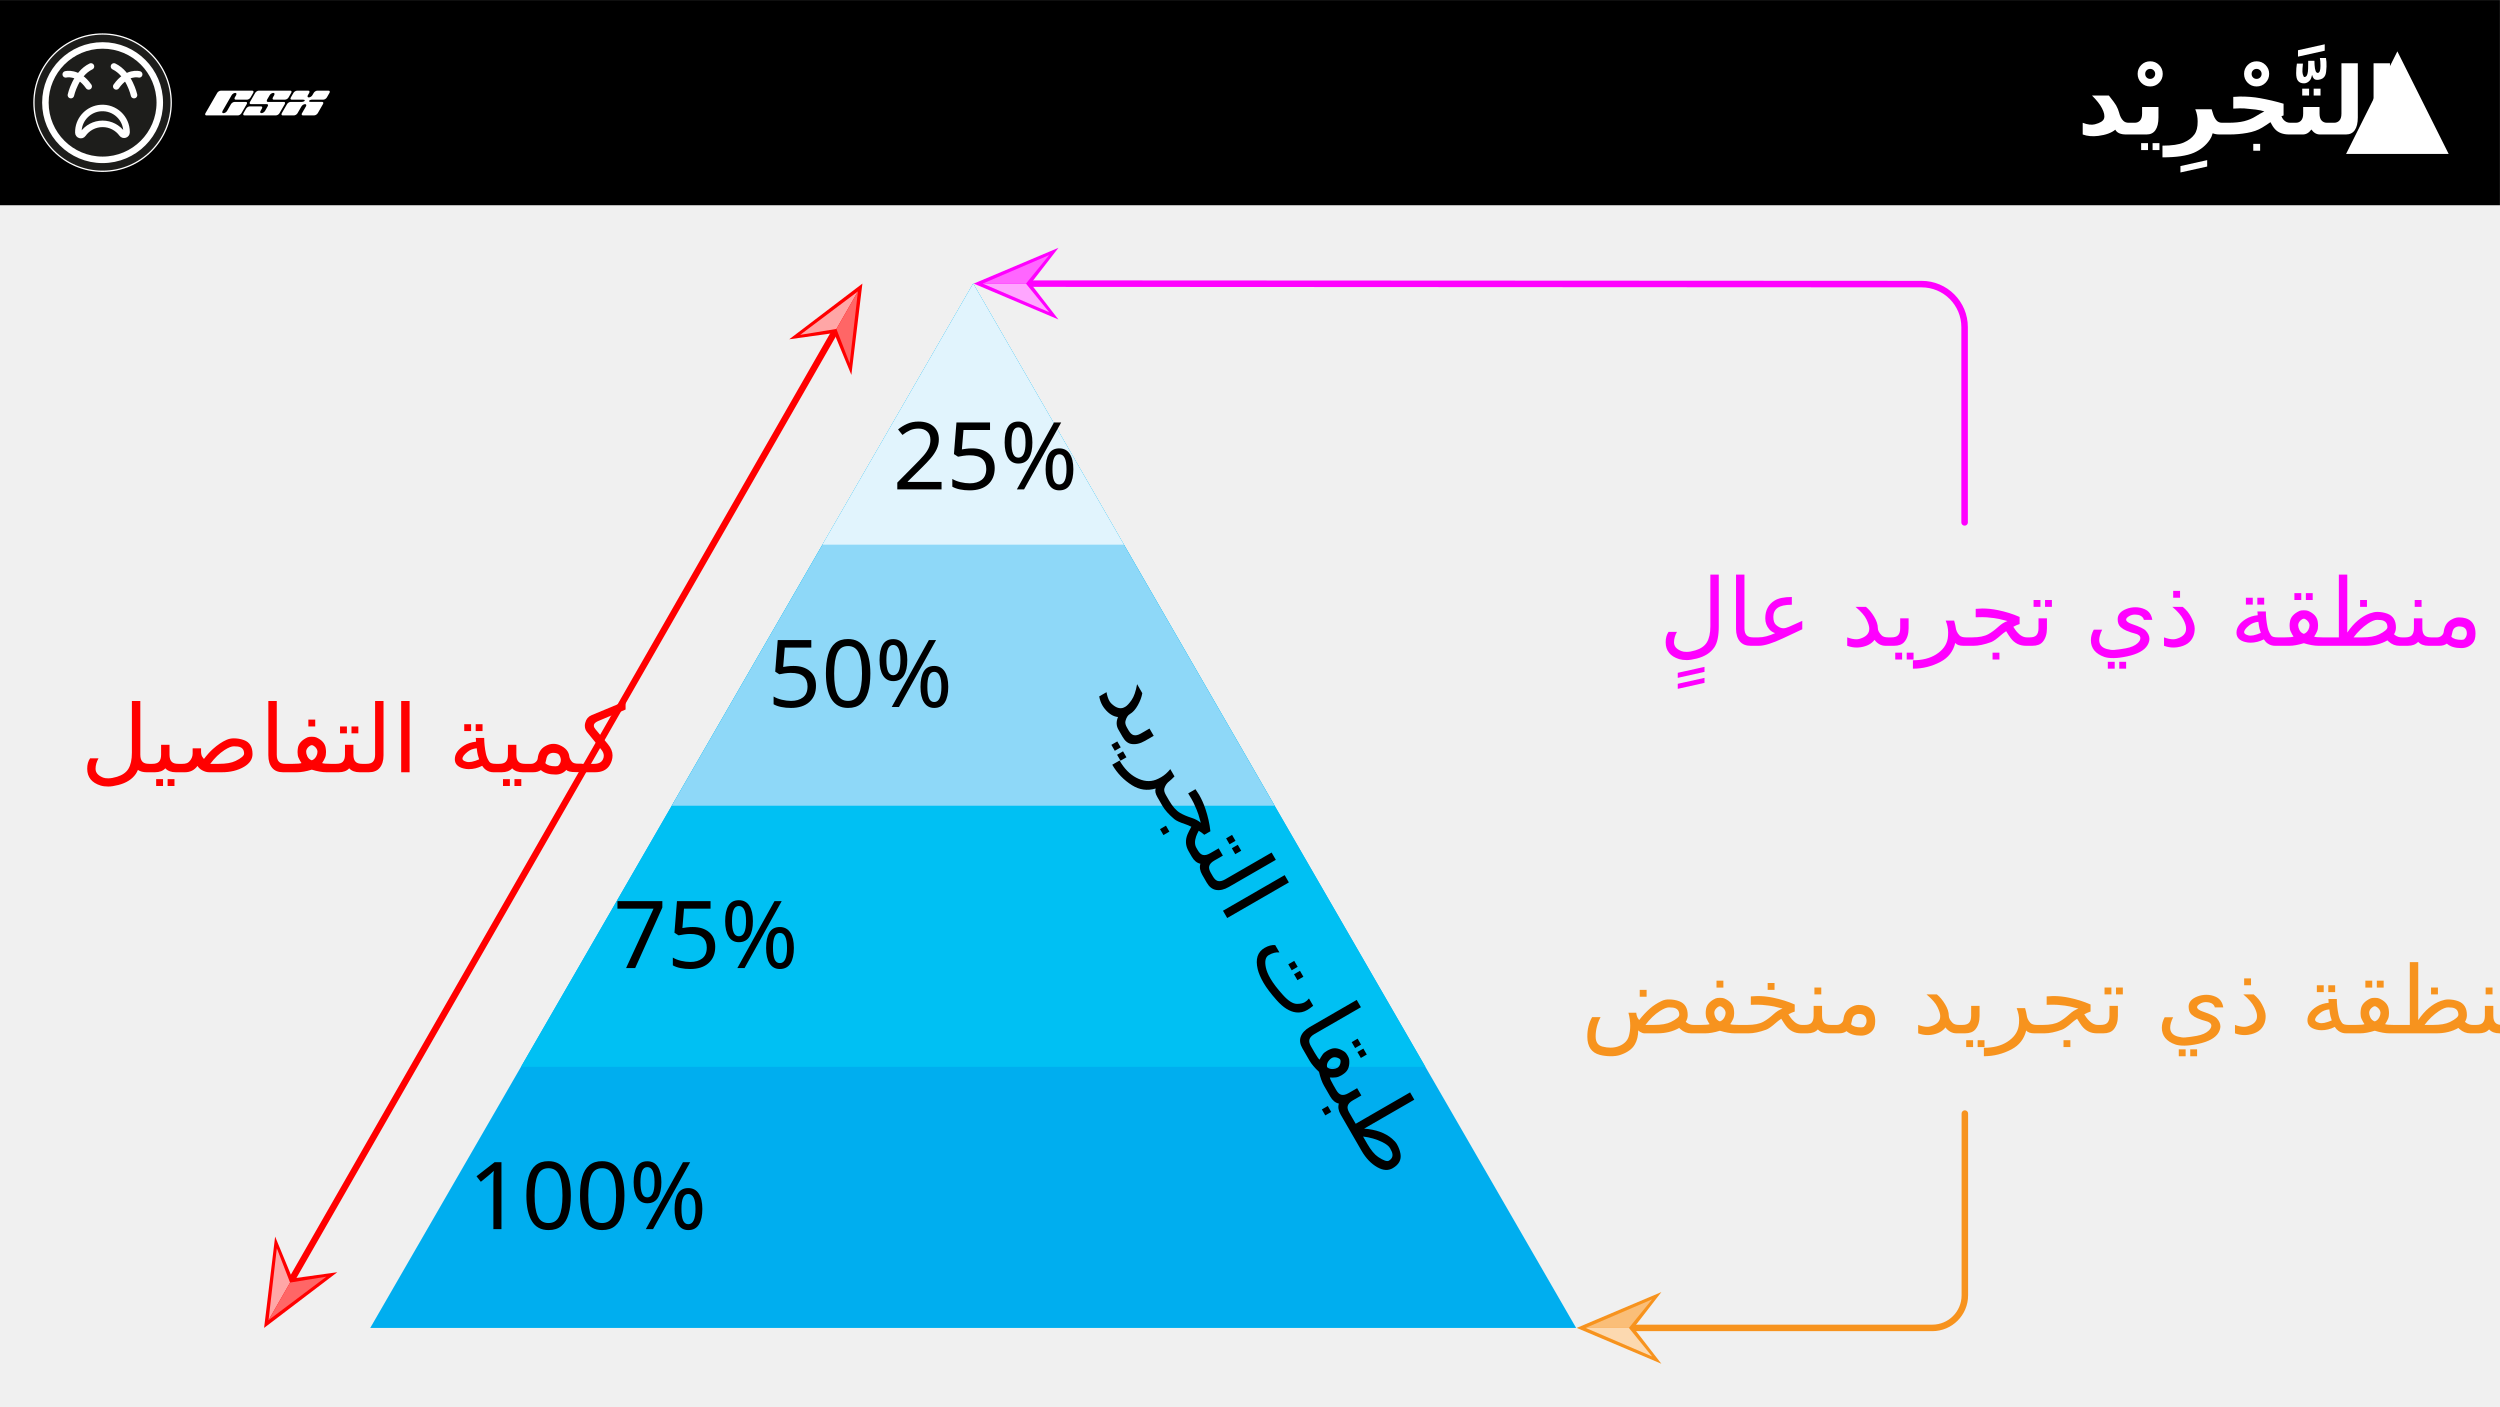
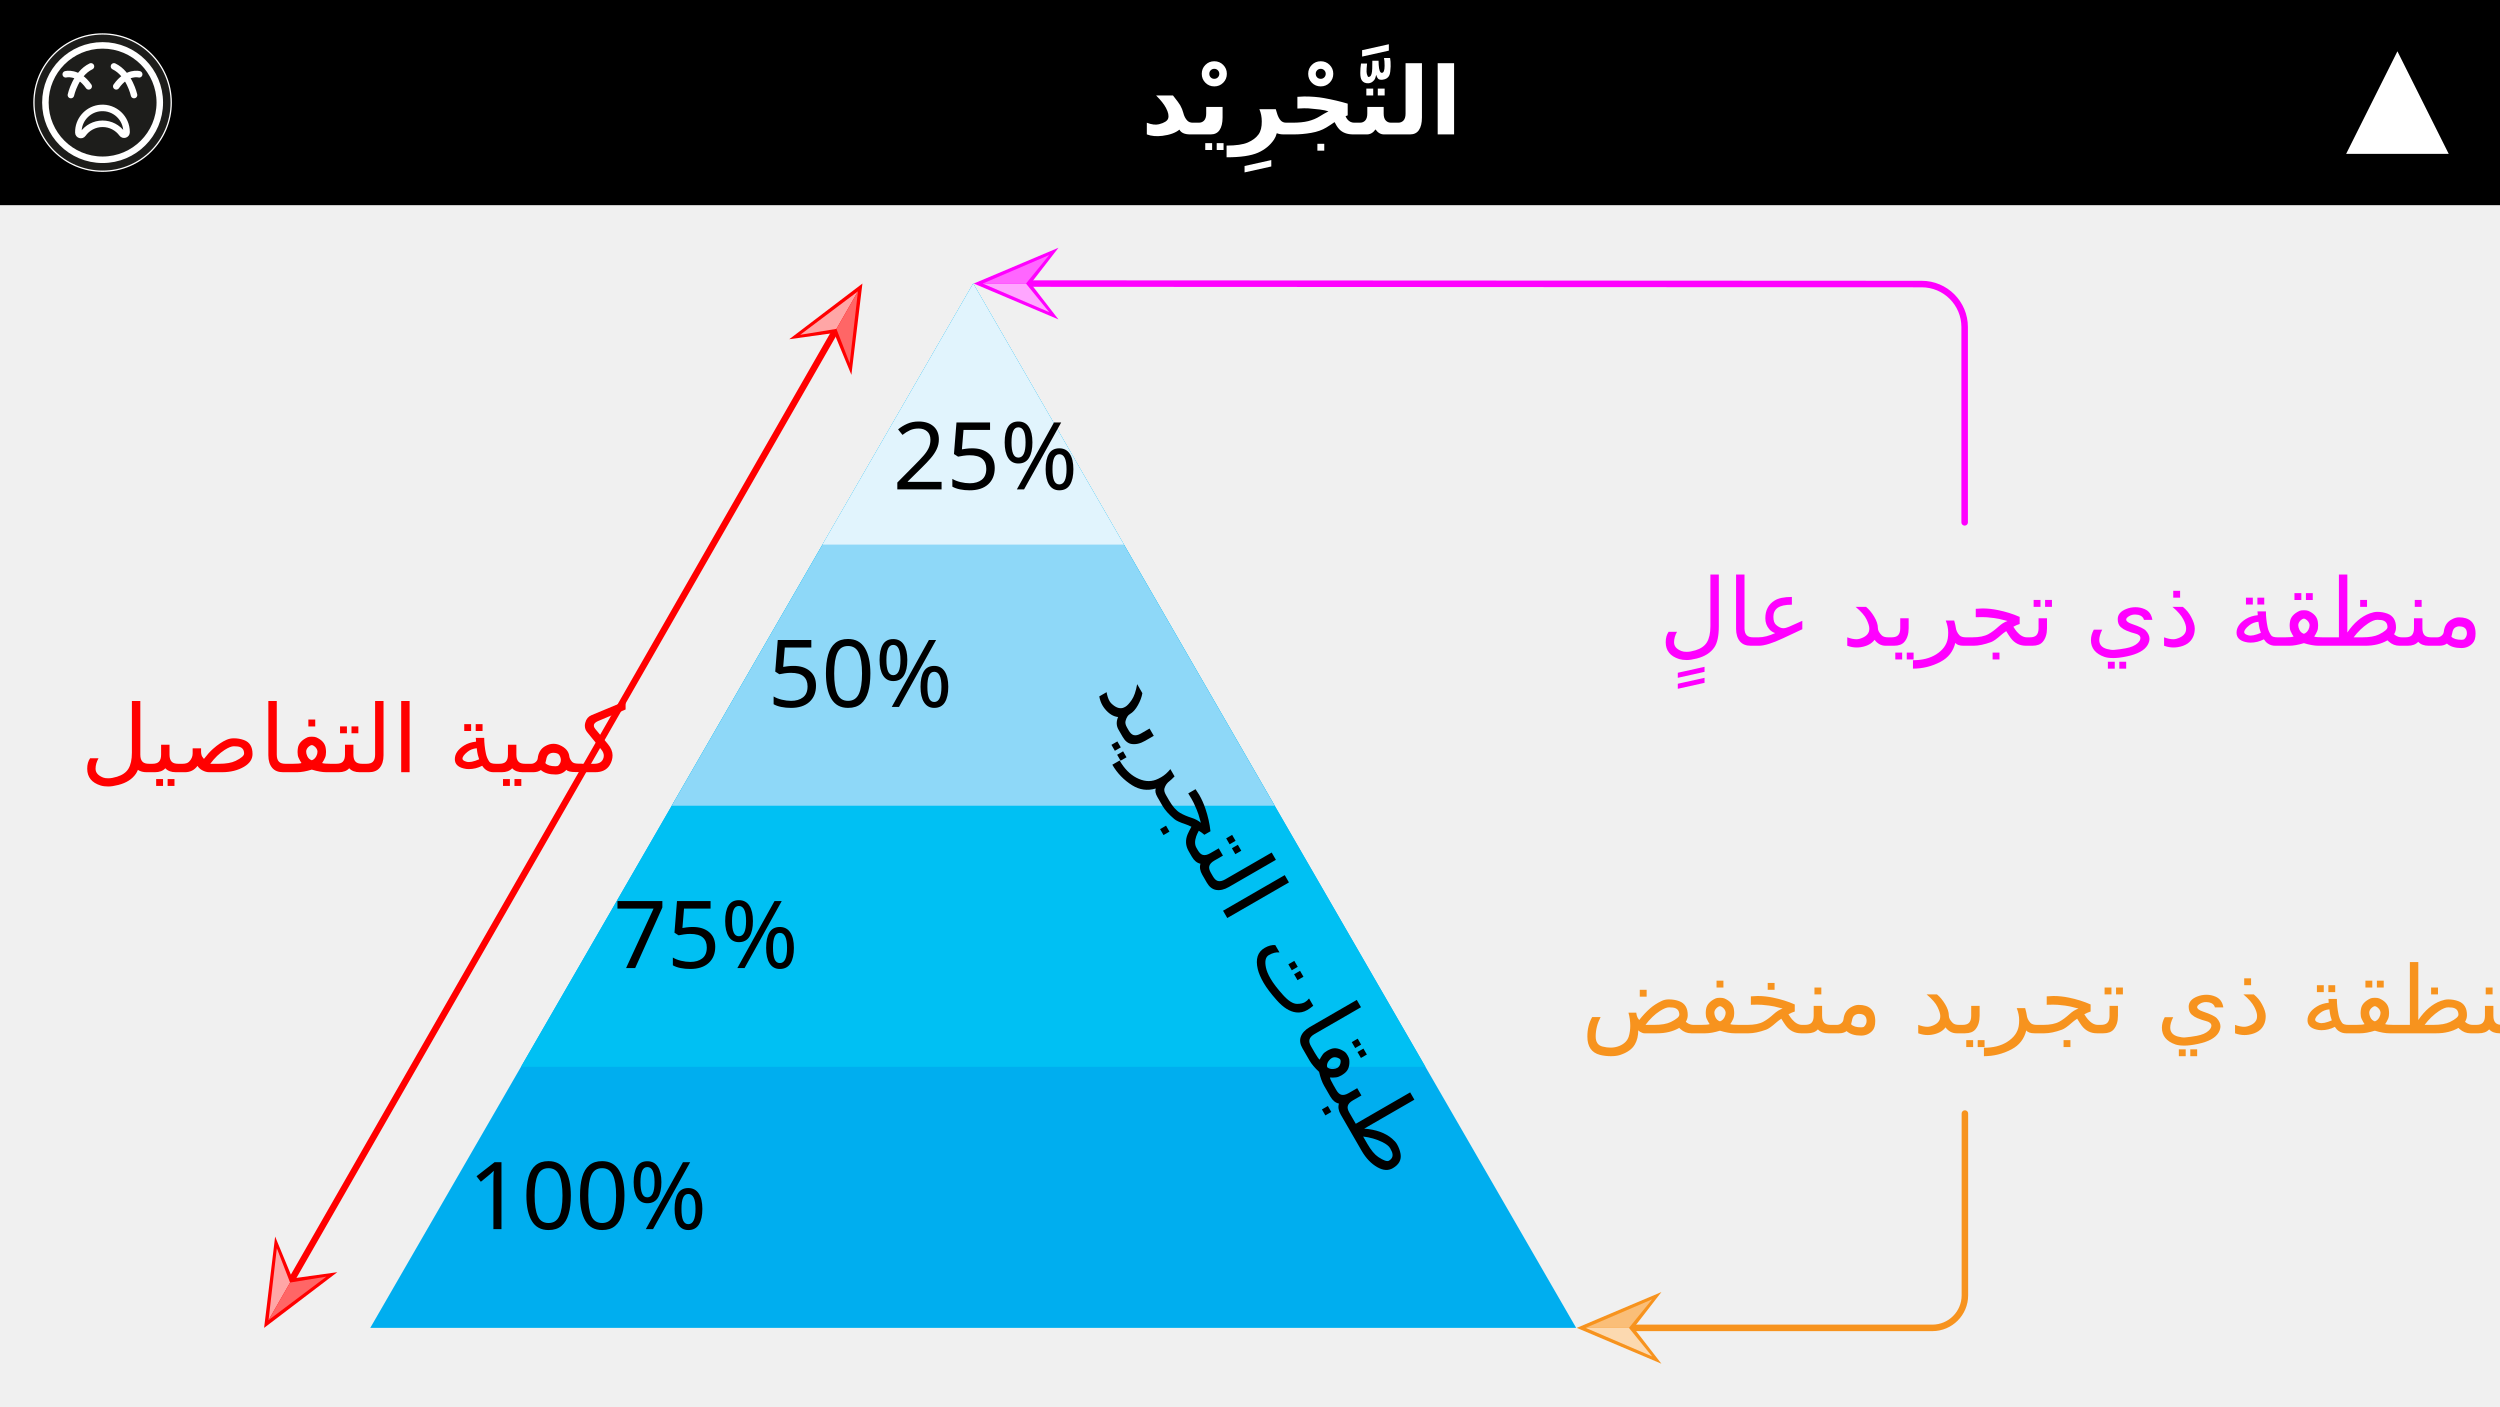
- <svg xmlns="http://www.w3.org/2000/svg" id="Layer_1" viewBox="0 0 1920.05 1080.1">
+ <svg xmlns="http://www.w3.org/2000/svg" id="Layer_1" viewBox="0 0 1920 1080">
  <g id="template">
    <g id="header">
-       <rect id="box" y=".05" width="1920" height="157.57" />
+       <rect id="box" y="0" width="1920" height="157.57" />
      <g id="logo">
-         <rect x="26.07" y="26.12" width="105.43" height="105.43" rx="52.71" ry="52.71" style="fill:#1d1d1b; stroke:#fff; stroke-miterlimit:10;" />
-         <circle cx="78.79" cy="78.83" r="43.93" style="fill:none; stroke:#fff; stroke-miterlimit:10; stroke-width:5px;" />
-         <path d="M50.49,57.12s9.25-2.64,17.62,9.25" style="fill:none; stroke:#fff; stroke-linecap:round; stroke-linejoin:round; stroke-width:5px;" />
-         <path d="M54.45,73.06s3.52-16.29,15.41-22.02" style="fill:none; stroke:#fff; stroke-linecap:round; stroke-linejoin:round; stroke-width:5px;" />
-         <path d="M106.9,57.12s-9.25-2.64-17.62,9.25" style="fill:none; stroke:#fff; stroke-linecap:round; stroke-linejoin:round; stroke-width:5px;" />
-         <path d="M102.94,73.06s-3.52-16.29-15.41-22.02" style="fill:none; stroke:#fff; stroke-linecap:round; stroke-linejoin:round; stroke-width:5px;" />
-         <path d="M78.79,95.12c6.14,0,11.58,2.99,14.95,7.6,1.09,1.49,3.46.74,3.47-1.1,0-.06,0-.12,0-.18,0-10.67-9.03-19.24-19.87-18.47-9.09.65-16.43,7.96-17.11,17.05-.05.64-.06,1.27-.05,1.89.05,1.83,2.43,2.54,3.48,1.04,3.35-4.74,8.87-7.83,15.12-7.83Z" style="fill:none; stroke:#fff; stroke-linecap:round; stroke-linejoin:round; stroke-width:5px;" />
+         <rect x="26.07" y="26.07" width="105.43" height="105.43" rx="52.71" ry="52.71" style="fill:#1d1d1b; stroke:#fff; stroke-miterlimit:10;" />
+         <circle cx="78.79" cy="78.78" r="43.93" style="fill:none; stroke:#fff; stroke-miterlimit:10; stroke-width:5px;" />
+         <path d="M50.49,57.07s9.25-2.64,17.62,9.25" style="fill:none; stroke:#fff; stroke-linecap:round; stroke-linejoin:round; stroke-width:5px;" />
+         <path d="M54.45,73.01s3.52-16.29,15.41-22.02" style="fill:none; stroke:#fff; stroke-linecap:round; stroke-linejoin:round; stroke-width:5px;" />
+         <path d="M106.9,57.07s-9.25-2.64-17.62,9.25" style="fill:none; stroke:#fff; stroke-linecap:round; stroke-linejoin:round; stroke-width:5px;" />
+         <path d="M102.94,73.01s-3.52-16.29-15.41-22.02" style="fill:none; stroke:#fff; stroke-linecap:round; stroke-linejoin:round; stroke-width:5px;" />
+         <path d="M78.79,95.07c6.14,0,11.58,2.99,14.95,7.6,1.09,1.49,3.46.74,3.47-1.1,0-.06,0-.12,0-.18,0-10.67-9.03-19.24-19.87-18.47-9.09.65-16.43,7.96-17.11,17.05-.05.64-.06,1.27-.05,1.89.05,1.83,2.43,2.54,3.48,1.04,3.35-4.74,8.87-7.83,15.12-7.83Z" style="fill:none; stroke:#fff; stroke-linecap:round; stroke-linejoin:round; stroke-width:5px;" />
      </g>
-       <text id="heading" transform="translate(1595.17 103.28)" style="fill:#fff; font-family:Amiri-Bold, Amiri; font-size:72px; font-weight:700;">
+       <text id="heading" transform="translate(876.37 103.23)" style="fill:#fff; font-family:Amiri-Bold, Amiri; font-size:72px; font-weight:700;">
        <tspan x="0" y="0">التَّجْرِيْد</tspan>
      </text>
-       <path d="M181.11,76.54c-.67,0-1.01-.29-1.01-.86,0-.26.08-.55.25-.86l1.01-1.73c.17-.31.25-.6.25-.86,0-.58-.32-.86-.97-.86-.48,0-.98.17-1.51.5-.53.34-.93.75-1.22,1.23l-6.98,12.1c-.17.31-.26.6-.26.86,0,.58.32.86.97.86.48,0,.99-.17,1.53-.5.54-.34.94-.74,1.21-1.22l2.99-5.18c.29-.48.7-.89,1.22-1.23s1.03-.5,1.51-.5h8.64c.67,0,1.01.29,1.01.86,0,.26-.1.55-.29.86l-4,6.91c-.26.48-.67.89-1.21,1.22-.54.34-1.04.5-1.49.5h-24.19c-.67,0-1.01-.29-1.01-.86,0-.26.08-.55.25-.86l9-15.55c.26-.48.67-.89,1.21-1.22.54-.34,1.05-.5,1.53-.5h24.19c.65,0,.97.29.97.86,0,.26-.08.55-.25.86l-2.02,3.46c-.26.48-.67.89-1.21,1.22-.54.34-1.04.5-1.49.5h-8.64Z" style="fill:#fff;" />
-       <path d="M210.31,76.54c-.65,0-.97-.29-.97-.86,0-.26.08-.55.25-.86l1.01-1.73c.17-.31.25-.6.25-.86,0-.58-.34-.86-1.01-.86-.46,0-.96.17-1.5.5-.54.34-.94.74-1.21,1.22l-2.02,3.46c-.17.31-.25.6-.25.86,0,.58.34.86,1.01.86h12.1c.65,0,.97.29.97.86,0,.26-.08.55-.25.86l-4,6.91c-.26.48-.67.89-1.21,1.22-.54.34-1.05.5-1.53.5h-24.19c-.65,0-.97-.29-.97-.86,0-.26.08-.55.25-.86l1.98-3.46c.29-.48.7-.89,1.22-1.22.53-.34,1.03-.5,1.51-.5h8.64c.67,0,1.01.29,1.01.86,0,.26-.1.55-.29.86l-.97,1.73c-.19.31-.29.6-.29.86,0,.58.33.86,1,.86.48,0,.98-.17,1.5-.51.52-.34.93-.75,1.22-1.23l1.98-3.45c.2-.31.3-.6.3-.86,0-.57-.34-.86-1.01-.86h-12.1c-.67,0-1.01-.29-1.01-.86,0-.26.1-.55.29-.86l3.96-6.91c.29-.48.7-.89,1.22-1.22.53-.34,1.03-.5,1.51-.5h24.19c.67,0,1.01.29,1.01.86,0,.26-.1.55-.29.86l-1.98,3.46c-.26.48-.67.89-1.21,1.22-.54.34-1.05.5-1.53.5h-8.64Z" style="fill:#fff;" />
-       <path d="M231.73,78.27c.41,0,.86-.08,1.37-.25.62-.22.94-.5.94-.86,0-.41-.43-.61-1.3-.61h-8.64c-.67,0-1.01-.29-1.01-.86,0-.26.1-.55.29-.86l1.98-3.46c.26-.48.67-.89,1.21-1.22.54-.34,1.05-.5,1.53-.5h8.64c.65,0,.97.29.97.86,0,.26-.08.55-.25.86l-1.01,1.73c-.17.31-.25.6-.25.86,0,.58.34.86,1.01.86.46,0,.95-.17,1.5-.5.54-.33.94-.74,1.21-1.22l1.01-1.73c.26-.48.67-.89,1.21-1.23s1.05-.5,1.53-.5h8.64c.65,0,.97.29.97.86,0,.26-.08.55-.25.86l-1.98,3.46c-.29.48-.7.89-1.22,1.22-.53.34-1.03.5-1.51.5h-8.64c-.41,0-.86.08-1.37.25-.62.22-.94.5-.94.86,0,.41.43.61,1.3.61h8.64c.67,0,1.01.29,1.01.86,0,.26-.1.55-.29.86l-3.96,6.91c-.29.48-.7.89-1.22,1.22-.53.34-1.03.5-1.51.5h-8.64c-.67,0-1.01-.29-1.01-.86,0-.26.1-.55.29-.86l2.99-5.18c.17-.31.25-.6.25-.86,0-.58-.32-.86-.97-.86-.48,0-.98.17-1.51.51-.53.34-.94.75-1.22,1.23l-2.99,5.18c-.26.48-.67.89-1.21,1.22-.54.34-1.05.5-1.53.5h-8.64c-.65,0-.97-.29-.97-.86,0-.26.08-.55.25-.86l4-6.91c.26-.48.67-.89,1.21-1.22s1.05-.5,1.53-.5h8.6Z" style="fill:#fff;" />
-       <polygon points="1880.62 118.23 1841.22 39.44 1801.83 118.23 1880.62 118.23" style="fill:#fff;" />
+       <polygon points="1880.62 118.18 1841.22 39.39 1801.83 118.18 1880.62 118.18" style="fill:#fff;" />
    </g>
  </g>
  <g id="triangles">
-     <polygon points="1210.5 1019.86 747.43 217.81 284.36 1019.86 1210.5 1019.86" style="fill:#00aeef;" />
-     <polygon points="1094.73 819.35 747.43 217.81 400.13 819.35 1094.73 819.35" style="fill:#00c0f3;" />
-     <polygon points="978.96 618.83 747.43 217.81 515.89 618.83 978.96 618.83" style="fill:#8ed8f8;" />
-     <polygon points="863.19 418.32 747.43 217.81 631.66 418.32 863.19 418.32" style="fill:#e1f4fd;" />
+     <polygon points="1210.5 1019.81 747.43 217.76 284.36 1019.81 1210.5 1019.81" style="fill:#00aeef;" />
+     <polygon points="1094.73 819.3 747.43 217.76 400.13 819.3 1094.73 819.3" style="fill:#00c0f3;" />
+     <polygon points="978.96 618.78 747.43 217.76 515.89 618.78 978.96 618.78" style="fill:#8ed8f8;" />
+     <polygon points="863.19 418.27 747.43 217.76 631.66 418.27 863.19 418.27" style="fill:#e1f4fd;" />
  </g>
  <g id="text">
-     <text transform="translate(1274.21 495.99)" style="fill:#f0f; font-family:Amiri-Regular, Amiri; font-size:72px;">
+     <text transform="translate(1274.21 495.94)" style="fill:#f0f; font-family:Amiri-Regular, Amiri; font-size:72px;">
      <tspan x="0" y="0">منظقة ذي تجريد عالٍ</tspan>
    </text>
-     <text transform="translate(1214.52 793.63)" style="fill:#f7931e; font-family:Amiri-Regular, Amiri; font-size:72px;">
+     <text transform="translate(1214.52 793.58)" style="fill:#f7931e; font-family:Amiri-Regular, Amiri; font-size:72px;">
      <tspan x="0" y="0">منظقة ذي تجريد منخفض</tspan>
    </text>
-     <text transform="translate(61.92 593.11)" style="fill:red; font-family:Amiri-Regular, Amiri; font-size:72px;">
+     <text transform="translate(61.92 593.06)" style="fill:red; font-family:Amiri-Regular, Amiri; font-size:72px;">
      <tspan x="0" y="0">كمية التفاصيل</tspan>
    </text>
-     <text transform="translate(842.03 531.04) rotate(60)" style="font-family:Amiri-Regular, Amiri; font-size:72px;">
+     <text transform="translate(842.06 531.02) rotate(60)" style="font-family:Amiri-Regular, Amiri; font-size:72px;">
      <tspan x="0" y="0">طبقات التجريد</tspan>
    </text>
  </g>
  <g id="number">
-     <text transform="translate(359.56 944.01)" style="font-family:Amiri-Regular, Amiri; font-size:72px;">
+     <text transform="translate(359.56 943.96)" style="font-family:Amiri-Regular, Amiri; font-size:72px;">
      <tspan x="0" y="0">100%</tspan>
    </text>
-     <text transform="translate(471.04 743.5)" style="font-family:Amiri-Regular, Amiri; font-size:72px;">
+     <text transform="translate(471.04 743.45)" style="font-family:Amiri-Regular, Amiri; font-size:72px;">
      <tspan x="0" y="0">75%</tspan>
    </text>
-     <text transform="translate(589.61 542.99)" style="font-family:Amiri-Regular, Amiri; font-size:72px;">
+     <text transform="translate(589.61 542.94)" style="font-family:Amiri-Regular, Amiri; font-size:72px;">
      <tspan x="0" y="0">50%</tspan>
    </text>
-     <text transform="translate(685.69 375.89)" style="font-family:Amiri-Regular, Amiri; font-size:72px;">
+     <text transform="translate(685.69 375.84)" style="font-family:Amiri-Regular, Amiri; font-size:72px;">
      <tspan x="0" y="0">25%</tspan>
    </text>
  </g>
  <g id="paths">
-     <path d="M1251.41,1019.86h232.63c13.81,0,25-11.19,25-25v-139.6" style="fill:none; stroke:#f7931e; stroke-linecap:round; stroke-linejoin:round; stroke-width:5px;" />
-     <polygon points="1275.97 1047.38 1254.67 1019.86 1275.97 992.34 1210.9 1019.86 1275.97 1047.38" style="fill:#f7931e;" />
-     <polygon points="1268.83 1041.77 1217.8 1019.86 1251.02 1019.86 1268.83 1041.77" style="fill:#fcd9b0;" />
-     <polygon points="1268.83 997.94 1217.8 1019.86 1251.02 1019.86 1268.83 997.94" style="fill:#fabe78;" />
-     <line x1="642.2" y1="252.96" x2="222.97" y2="984.71" style="fill:none; stroke:red; stroke-linecap:round; stroke-linejoin:round; stroke-width:5px;" />
-     <polygon points="606.12 260.58 640.58 255.78 653.87 287.95 662.34 217.81 606.12 260.58" style="fill:red;" />
-     <polygon points="614.53 257.18 658.91 223.8 642.39 252.62 614.53 257.18" style="fill:#ffa6a6;" />
-     <polygon points="652.56 278.97 658.91 223.8 642.39 252.62 652.56 278.97" style="fill:#f66;" />
-     <polygon points="211.3 949.72 224.59 981.89 259.05 977.09 202.83 1019.86 211.3 949.72" style="fill:red;" />
-     <polygon points="212.61 958.71 206.26 1013.87 222.78 985.05 212.61 958.71" style="fill:#ffa6a6;" />
-     <polygon points="250.64 980.5 206.26 1013.87 222.78 985.05 250.64 980.5" style="fill:#f66;" />
-     <path d="M788.35,217.83l687.5.37c18.23,0,33,14.79,33,33.02v149.99" style="fill:none; stroke:#f0f; stroke-linecap:round; stroke-linejoin:round; stroke-width:5px;" />
-     <polygon points="812.88 245.36 791.6 217.83 812.91 190.32 747.83 217.81 812.88 245.36" style="fill:#f0f;" />
-     <polygon points="805.75 239.75 754.73 217.81 787.96 217.83 805.75 239.75" style="fill:#ffa6ff;" />
-     <polygon points="805.77 195.92 754.73 217.81 787.96 217.83 805.77 195.92" style="fill:#f6f;" />
+     <path d="M1251.41,1019.81h232.63c13.81,0,25-11.19,25-25v-139.6" style="fill:none; stroke:#f7931e; stroke-linecap:round; stroke-linejoin:round; stroke-width:5px;" />
+     <polygon points="1275.97 1047.33 1254.67 1019.81 1275.97 992.29 1210.9 1019.81 1275.97 1047.33" style="fill:#f7931e;" />
+     <polygon points="1268.83 1041.72 1217.8 1019.81 1251.02 1019.81 1268.83 1041.72" style="fill:#fcd9b0;" />
+     <polygon points="1268.83 997.89 1217.8 1019.81 1251.02 1019.81 1268.83 997.89" style="fill:#fabe78;" />
+     <line x1="642.2" y1="252.91" x2="222.97" y2="984.66" style="fill:none; stroke:red; stroke-linecap:round; stroke-linejoin:round; stroke-width:5px;" />
+     <polygon points="606.12 260.53 640.58 255.73 653.87 287.9 662.34 217.76 606.12 260.53" style="fill:red;" />
+     <polygon points="614.53 257.13 658.91 223.75 642.39 252.57 614.53 257.13" style="fill:#ffa6a6;" />
+     <polygon points="652.56 278.92 658.91 223.75 642.39 252.57 652.56 278.92" style="fill:#f66;" />
+     <polygon points="211.3 949.67 224.59 981.84 259.05 977.04 202.83 1019.81 211.3 949.67" style="fill:red;" />
+     <polygon points="212.61 958.66 206.26 1013.82 222.78 985 212.61 958.66" style="fill:#ffa6a6;" />
+     <polygon points="250.64 980.45 206.26 1013.82 222.78 985 250.64 980.45" style="fill:#f66;" />
+     <path d="M788.35,217.78l687.5.37c18.23,0,33,14.79,33,33.02v149.99" style="fill:none; stroke:#f0f; stroke-linecap:round; stroke-linejoin:round; stroke-width:5px;" />
+     <polygon points="812.88 245.31 791.6 217.78 812.91 190.27 747.83 217.76 812.88 245.31" style="fill:#f0f;" />
+     <polygon points="805.75 239.7 754.73 217.76 787.96 217.78 805.75 239.7" style="fill:#ffa6ff;" />
+     <polygon points="805.77 195.87 754.73 217.76 787.96 217.78 805.77 195.87" style="fill:#f6f;" />
  </g>
</svg>
